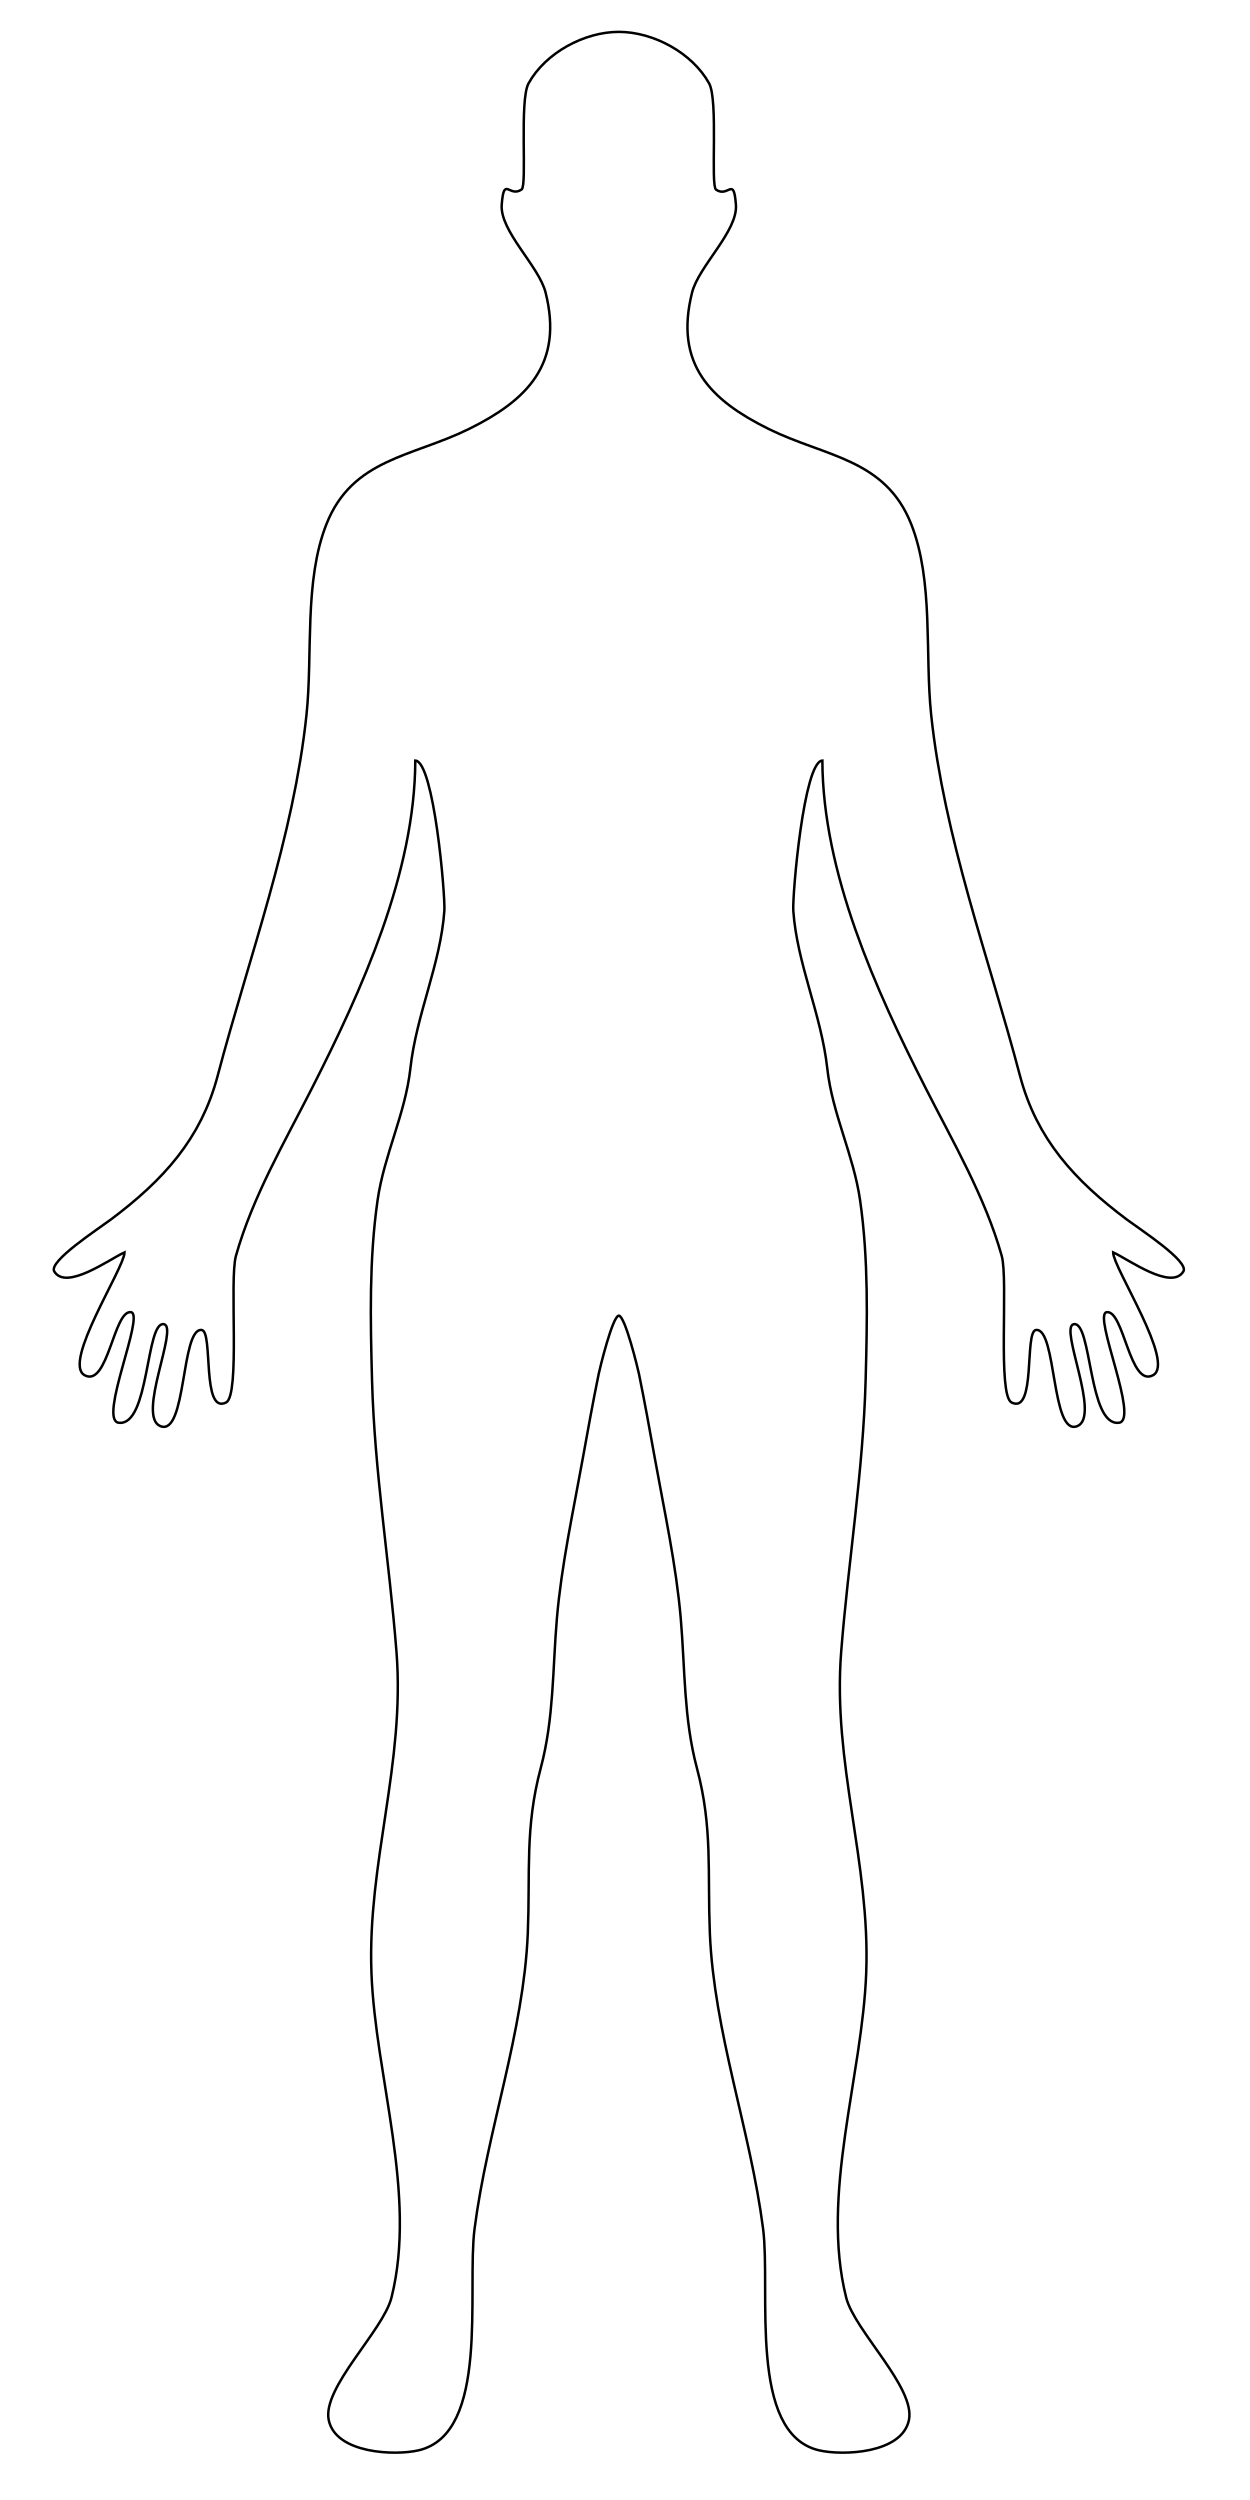
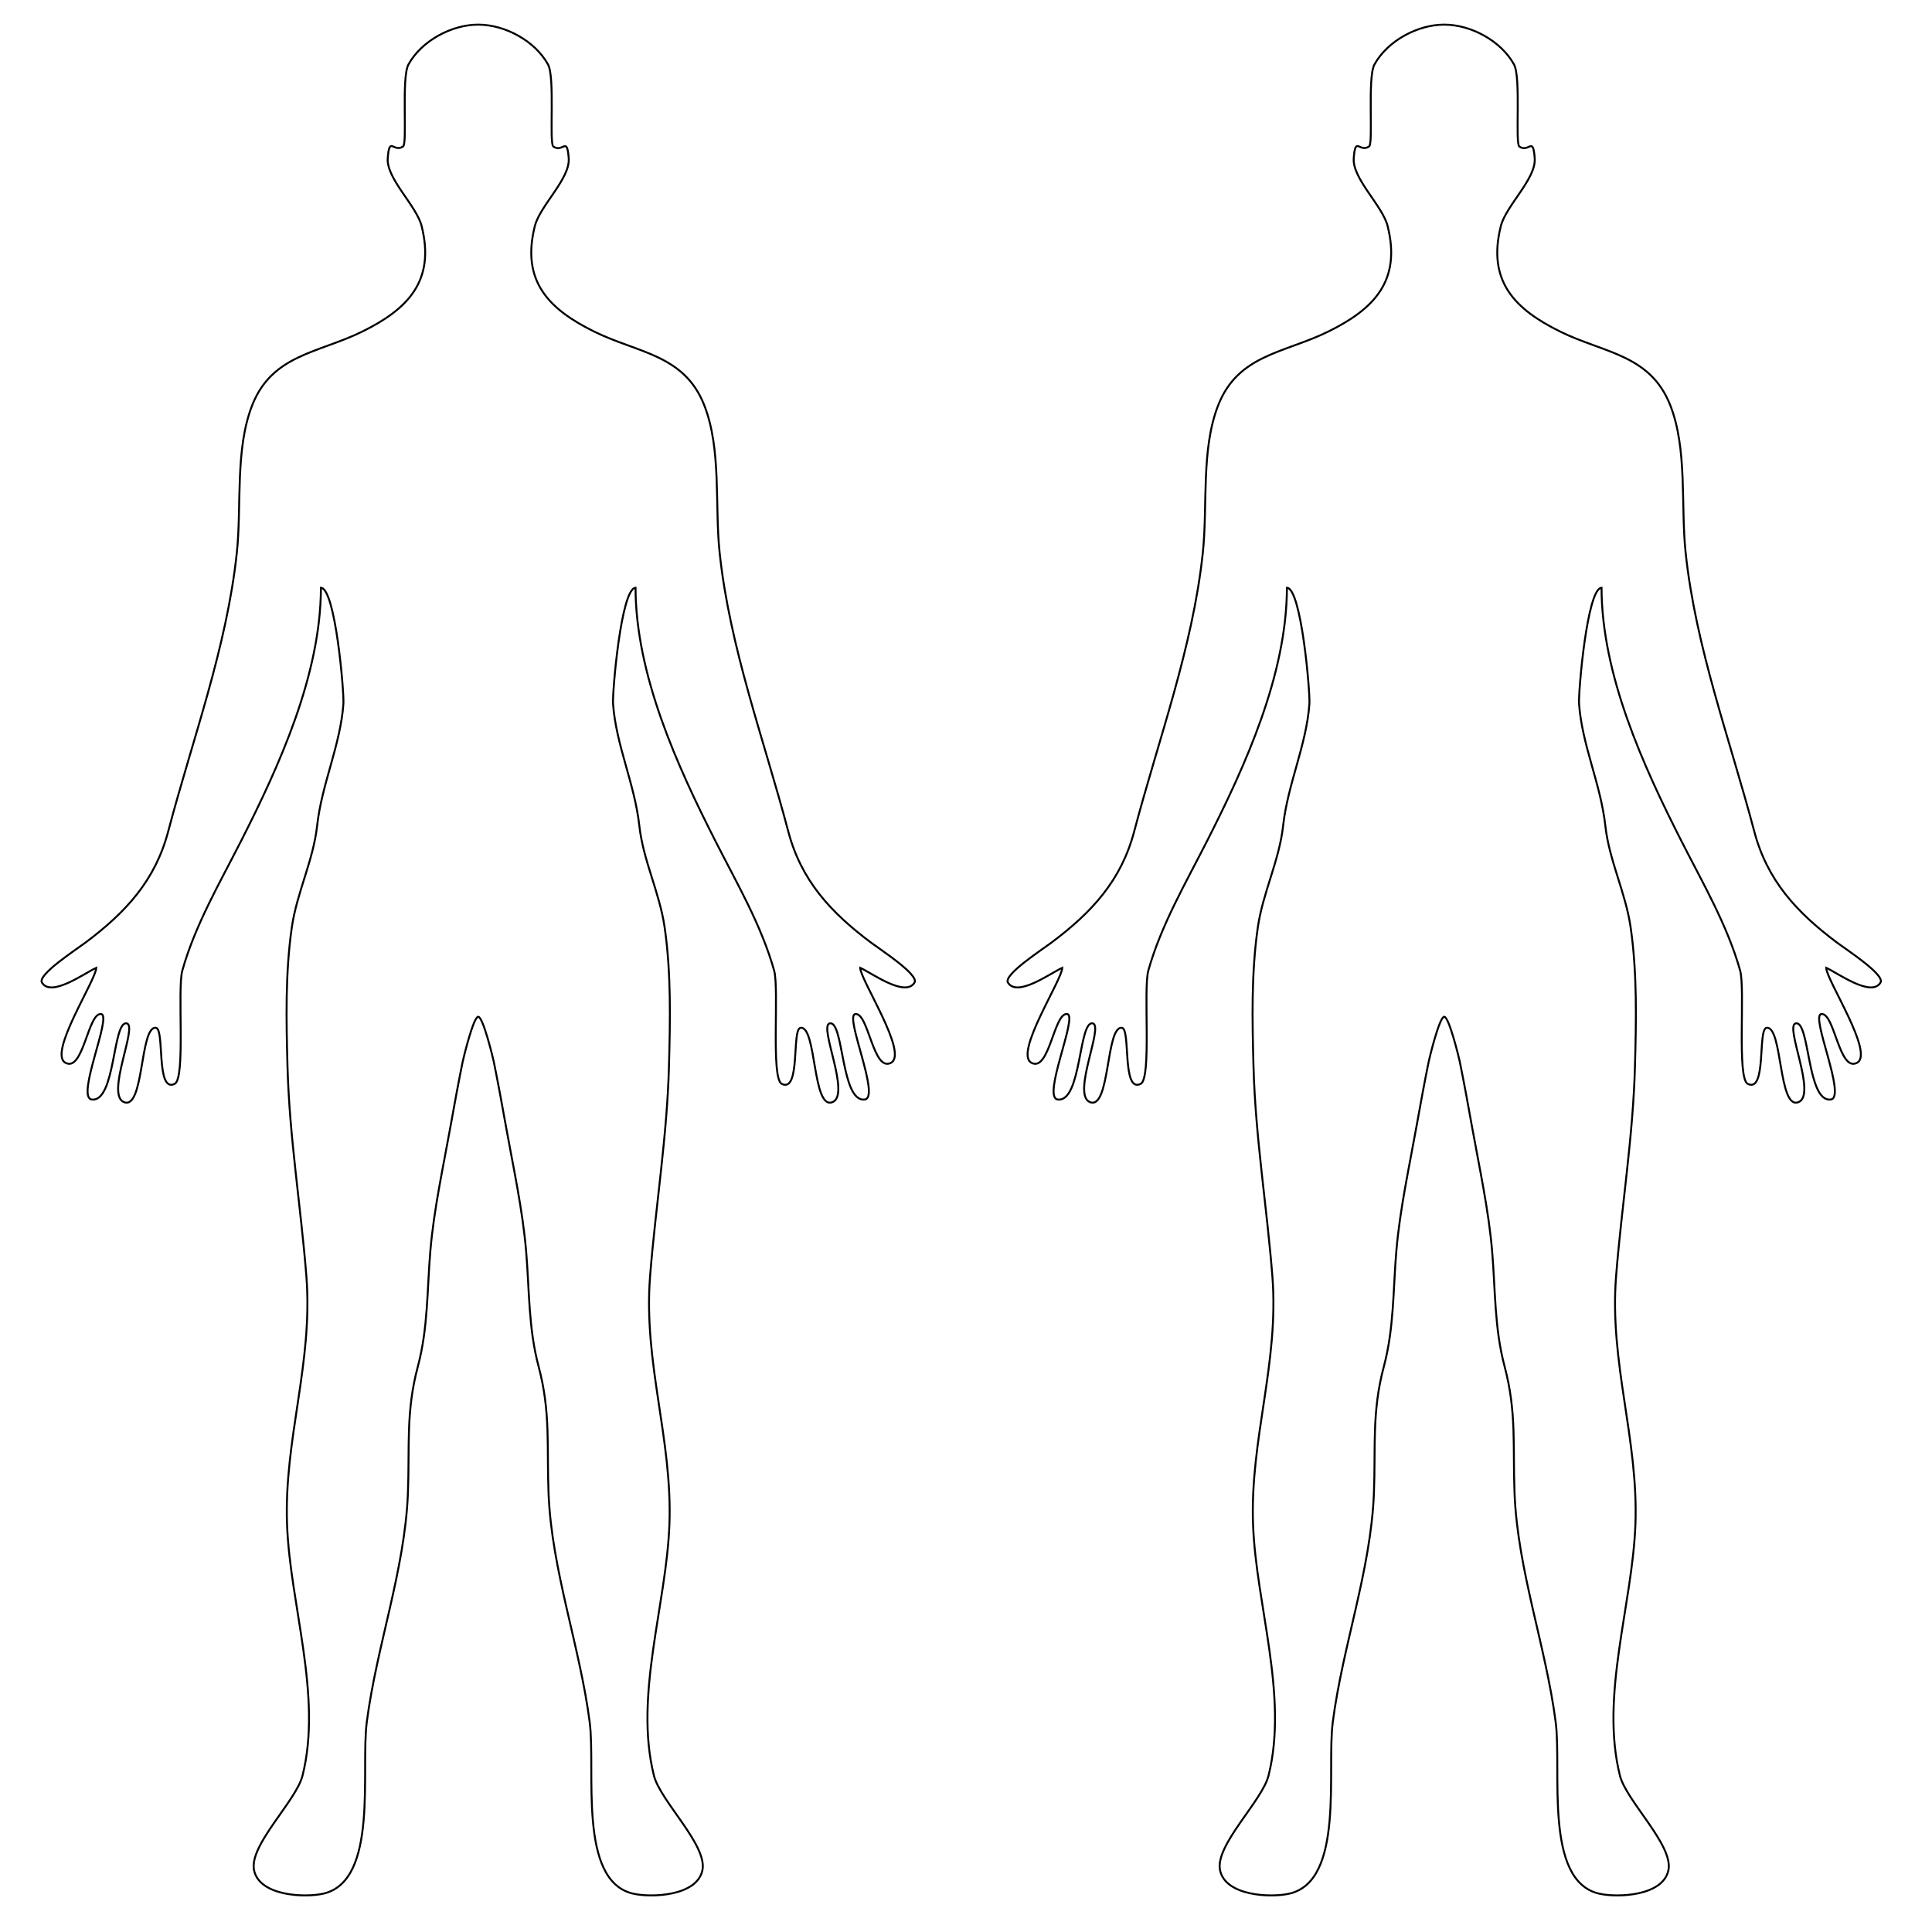
- <svg xmlns="http://www.w3.org/2000/svg" version="1.1" xml:space="preserve" x="0px" y="0px" viewBox="0 0 1000 2000">
+ <svg xmlns="http://www.w3.org/2000/svg" xmlns:xlink="http://www.w3.org/1999/xlink" version="1.1" xml:space="preserve" x="0px" y="0px" viewBox="0 0 2000 2000">
  <style>
    * {
        fill: none;
        stroke: black;
        stroke-width: 2;
    }
</style>
-   <path d="M495.126,25.5c27.473,0,58.611,16.707,72.155,41.192c7.489,13.538,0.971,81.835,5.558,85.015  c9.976,6.916,14.099-11.553,15.9,12.099c1.612,21.168-29.734,48.975-35.077,70.222c-14.391,57.226,14.73,86.187,61.408,109.211  c45.153,22.272,93.126,23.616,113.876,76.024c18.063,45.621,10.859,104.046,15.994,152.662  c10.391,98.365,45.774,192.939,71.045,288.673c13.405,50.784,43.678,83.68,85.591,115.115c10.127,7.595,50.039,33.433,45.121,41.466  c-9.549,15.595-44.065-9.806-56.219-15.304c0,12.376,50.108,88.528,31.928,98.312c-18.655,10.04-23.242-52.297-37.031-50.436  c-11.5,1.552,26.427,86.345,9.799,88.446c-24.738,3.125-21.549-81.757-36.221-78.831c-11.831,2.36,22.004,73.742,2.9,81.528  c-21.04,8.574-16.389-78.855-33.064-76.907c-9.431,1.102,0.259,67.772-19.497,58.032c-11.472-5.655-2.508-98.095-7.927-117.37  c-13.184-46.891-38.853-90.848-60.777-134.016c-39.806-78.378-82.419-172.107-82.697-262.179  c-14.961,0.723-24.086,108.273-23.258,120.08c2.99,42.616,22.398,82.86,27.187,126.179c4.031,36.456,21.025,69.102,26.255,105.557  c6.801,47.409,5.715,95.937,4.432,143.653c-1.972,73.38-13.814,144.561-19.557,217.424c-7.058,89.543,23.303,168.412,20.025,256.757  c-3.094,83.391-36.769,177.359-16.02,260.022c6.63,26.412,55.582,72.003,50.193,97.928c-5.594,26.908-53.073,28.621-71.918,24.207  c-57.211-13.4-38.388-127.641-44.769-177.316c-10.103-78.648-39.33-157.164-42.576-236.44c-1.979-48.33,2.351-84.441-10.318-131.901  c-10.641-39.861-9.48-79.159-12.95-119.751c-3.662-42.84-13.188-86.128-20.79-128.435c-4.031-22.434-8.097-44.97-12.661-67.309  c-0.737-3.609-11.082-46.61-16.157-46.61h0.107c-5.075,0-15.419,43.001-16.157,46.61c-4.564,22.34-8.63,44.796-12.661,67.23  c-7.602,42.307-17.128,85.635-20.79,128.475c-3.47,40.592-2.31,79.91-12.95,119.771c-12.669,47.46-8.339,83.581-10.318,131.911  c-3.246,79.276-32.474,157.798-42.576,236.445c-6.381,49.675,12.443,163.919-44.769,177.318  c-18.846,4.414-66.325,2.702-71.918-24.206c-5.389-25.925,43.563-71.515,50.193-97.927c20.749-82.662-12.926-176.63-16.02-260.021  c-3.278-88.345,27.083-167.214,20.025-256.757c-5.743-72.863-17.585-144.044-19.558-217.424  c-1.283-47.716-2.368-96.244,4.432-143.653c5.229-36.456,22.224-69.101,26.255-105.557c4.789-43.318,24.197-83.562,27.187-126.179  c0.828-11.807-8.296-119.358-23.258-120.08c-0.278,90.072-42.891,183.801-82.697,262.179  c-21.924,43.168-47.593,87.125-60.777,134.016c-5.42,19.275,3.545,111.714-7.927,117.37c-19.756,9.74-10.066-56.93-19.497-58.032  c-16.676-1.948-12.024,85.481-33.064,76.907c-19.103-7.785,14.732-79.168,2.9-81.528c-14.672-2.926-11.483,81.956-36.221,78.831  c-16.628-2.101,21.299-86.894,9.799-88.446c-13.789-1.861-18.376,60.476-37.031,50.436c-18.18-9.784,31.928-85.936,31.928-98.312  c-12.154,5.498-46.67,30.899-56.219,15.304c-4.919-8.032,34.994-33.871,45.121-41.466c41.913-31.435,72.186-64.332,85.591-115.116  c25.271-95.735,60.654-190.31,71.045-288.675c5.136-48.616-2.069-107.044,15.994-152.665c20.75-52.408,68.723-53.76,113.876-76.032  c46.678-23.024,75.799-52.001,61.408-109.227c-5.343-21.248-36.69-49.085-35.077-70.253c1.802-23.651,5.924-5.245,15.9-12.161  c4.587-3.18-1.93-71.352,5.558-84.89C436.389,42.207,467.527,25.5,495,25.5H495.126z" />
+   <defs>
+     <path id="human" d="M495.126,25.5c27.473,0,58.611,16.707,72.155,41.192c7.489,13.538,0.971,81.835,5.558,85.015      c9.976,6.916,14.099-11.553,15.9,12.099c1.612,21.168-29.734,48.975-35.077,70.222c-14.391,57.226,14.73,86.187,61.408,109.211      c45.153,22.272,93.126,23.616,113.876,76.024c18.063,45.621,10.859,104.046,15.994,152.662      c10.391,98.365,45.774,192.939,71.045,288.673c13.405,50.784,43.678,83.68,85.591,115.115c10.127,7.595,50.039,33.433,45.121,41.466      c-9.549,15.595-44.065-9.806-56.219-15.304c0,12.376,50.108,88.528,31.928,98.312c-18.655,10.04-23.242-52.297-37.031-50.436      c-11.5,1.552,26.427,86.345,9.799,88.446c-24.738,3.125-21.549-81.757-36.221-78.831c-11.831,2.36,22.004,73.742,2.9,81.528      c-21.04,8.574-16.389-78.855-33.064-76.907c-9.431,1.102,0.259,67.772-19.497,58.032c-11.472-5.655-2.508-98.095-7.927-117.37      c-13.184-46.891-38.853-90.848-60.777-134.016c-39.806-78.378-82.419-172.107-82.697-262.179      c-14.961,0.723-24.086,108.273-23.258,120.08c2.99,42.616,22.398,82.86,27.187,126.179c4.031,36.456,21.025,69.102,26.255,105.557      c6.801,47.409,5.715,95.937,4.432,143.653c-1.972,73.38-13.814,144.561-19.557,217.424c-7.058,89.543,23.303,168.412,20.025,256.757      c-3.094,83.391-36.769,177.359-16.02,260.022c6.63,26.412,55.582,72.003,50.193,97.928c-5.594,26.908-53.073,28.621-71.918,24.207      c-57.211-13.4-38.388-127.641-44.769-177.316c-10.103-78.648-39.33-157.164-42.576-236.44c-1.979-48.33,2.351-84.441-10.318-131.901      c-10.641-39.861-9.48-79.159-12.95-119.751c-3.662-42.84-13.188-86.128-20.79-128.435c-4.031-22.434-8.097-44.97-12.661-67.309      c-0.737-3.609-11.082-46.61-16.157-46.61h0.107c-5.075,0-15.419,43.001-16.157,46.61c-4.564,22.34-8.63,44.796-12.661,67.23      c-7.602,42.307-17.128,85.635-20.79,128.475c-3.47,40.592-2.31,79.91-12.95,119.771c-12.669,47.46-8.339,83.581-10.318,131.911      c-3.246,79.276-32.474,157.798-42.576,236.445c-6.381,49.675,12.443,163.919-44.769,177.318      c-18.846,4.414-66.325,2.702-71.918-24.206c-5.389-25.925,43.563-71.515,50.193-97.927c20.749-82.662-12.926-176.63-16.02-260.021      c-3.278-88.345,27.083-167.214,20.025-256.757c-5.743-72.863-17.585-144.044-19.558-217.424      c-1.283-47.716-2.368-96.244,4.432-143.653c5.229-36.456,22.224-69.101,26.255-105.557c4.789-43.318,24.197-83.562,27.187-126.179      c0.828-11.807-8.296-119.358-23.258-120.08c-0.278,90.072-42.891,183.801-82.697,262.179      c-21.924,43.168-47.593,87.125-60.777,134.016c-5.42,19.275,3.545,111.714-7.927,117.37c-19.756,9.74-10.066-56.93-19.497-58.032      c-16.676-1.948-12.024,85.481-33.064,76.907c-19.103-7.785,14.732-79.168,2.9-81.528c-14.672-2.926-11.483,81.956-36.221,78.831      c-16.628-2.101,21.299-86.894,9.799-88.446c-13.789-1.861-18.376,60.476-37.031,50.436c-18.18-9.784,31.928-85.936,31.928-98.312      c-12.154,5.498-46.67,30.899-56.219,15.304c-4.919-8.032,34.994-33.871,45.121-41.466c41.913-31.435,72.186-64.332,85.591-115.116      c25.271-95.735,60.654-190.31,71.045-288.675c5.136-48.616-2.069-107.044,15.994-152.665c20.75-52.408,68.723-53.76,113.876-76.032      c46.678-23.024,75.799-52.001,61.408-109.227c-5.343-21.248-36.69-49.085-35.077-70.253c1.802-23.651,5.924-5.245,15.9-12.161      c4.587-3.18-1.93-71.352,5.558-84.89C436.389,42.207,467.527,25.5,495,25.5H495.126z" />
+   </defs>
+   <use xlink:href="#human" />
+   <use xlink:href="#human" transform="translate(1000 0)" />
</svg>
